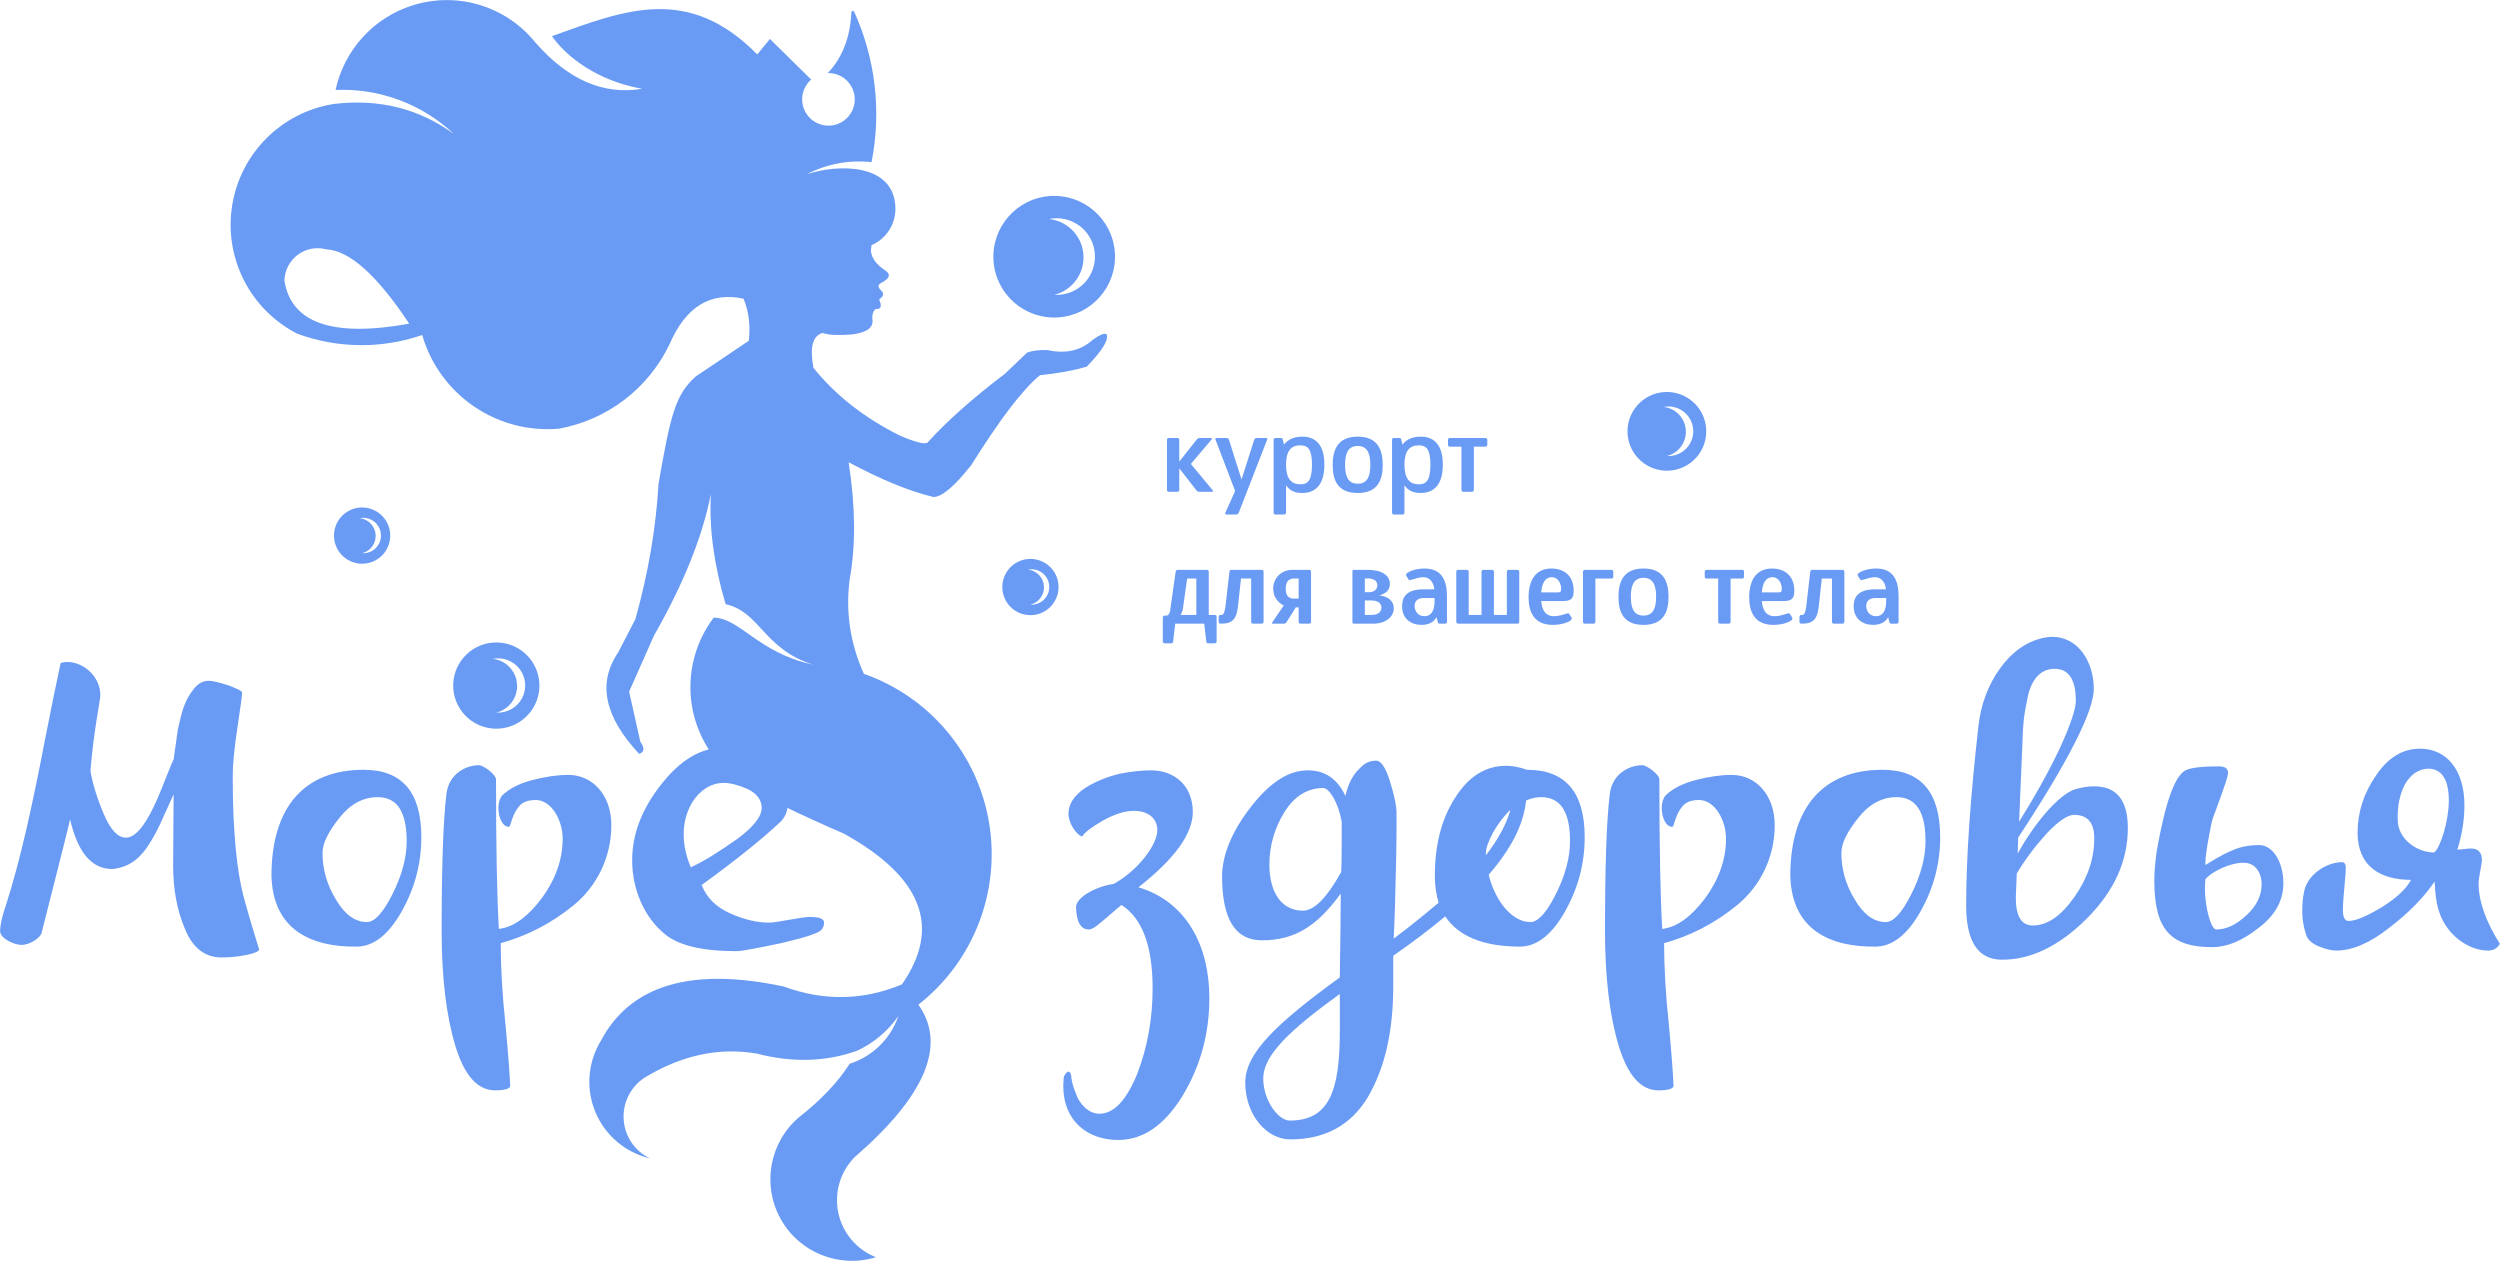
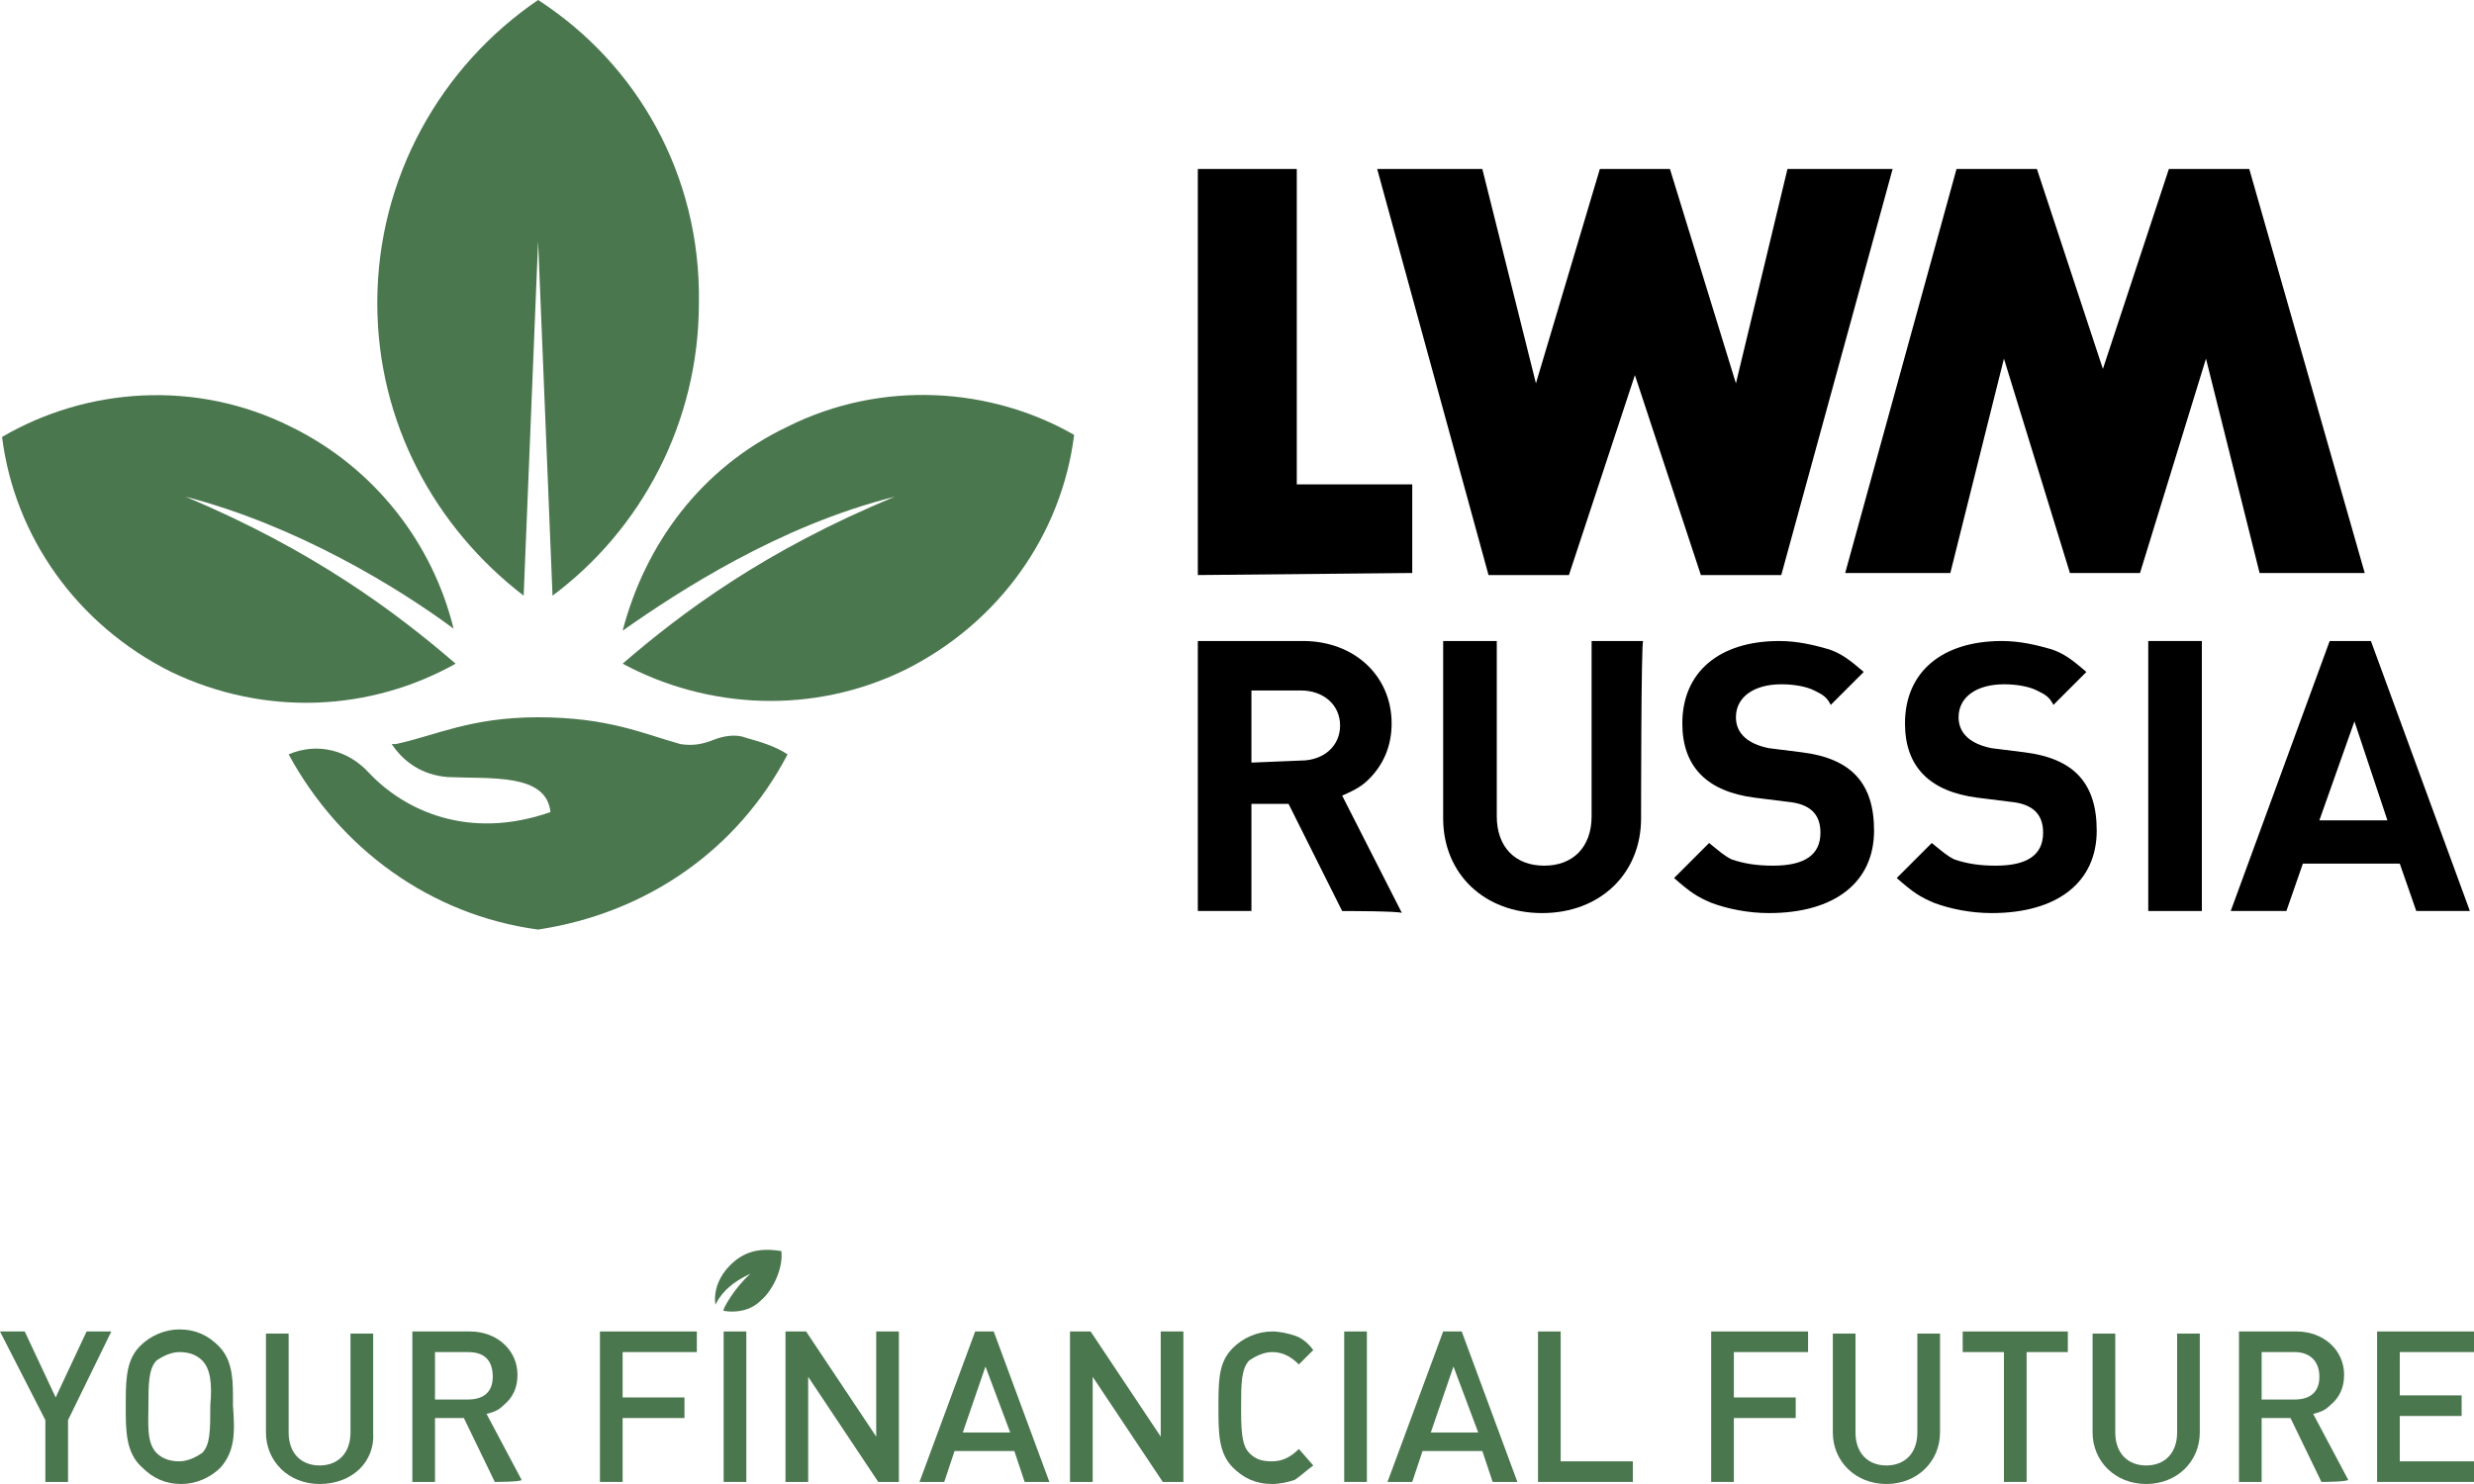
- <svg xmlns="http://www.w3.org/2000/svg" x="0px" y="0px" width="234px" height="119px" viewBox="0 0 234 119" enable-background="new 0 0 234 119" xml:space="preserve">
-   <path fill-rule="evenodd" fill="rgba(105, 155, 245, 1)" d="M142.928,72.051 C142.176,71.784 141.512,71.677 140.981,71.677 C139.034,71.677 137.442,72.692 136.203,74.667 C134.920,76.643 134.300,79.099 134.300,81.981 C134.300,82.889 134.433,83.743 134.654,84.491 C133.459,85.505 132.088,86.626 130.451,87.854 C130.495,87.000 130.539,85.826 130.583,84.331 C130.672,81.341 130.716,78.992 130.716,76.910 L130.716,76.109 C130.716,75.415 130.495,74.400 130.097,73.119 C129.698,71.838 129.256,71.197 128.814,71.197 C128.238,71.197 127.752,71.410 127.353,71.838 C126.645,72.478 126.159,73.386 125.937,74.507 C125.185,72.905 124.035,72.104 122.398,72.104 C120.584,72.104 118.814,73.279 117.044,75.575 C115.274,77.871 114.389,80.059 114.389,82.035 C114.389,86.039 115.628,88.015 118.106,88.015 C121.247,88.015 123.327,86.626 125.495,83.636 C125.495,85.451 125.451,88.068 125.406,91.485 C119.610,95.703 116.557,98.532 116.557,101.308 C116.557,104.458 118.637,106.648 120.761,106.648 C124.035,106.648 126.469,105.313 128.061,102.643 C129.610,99.973 130.407,96.557 130.407,92.339 L130.407,89.456 C132.176,88.228 133.813,87.000 135.274,85.772 C136.513,87.641 138.858,88.602 142.265,88.602 C143.813,88.602 145.229,87.534 146.468,85.345 C147.707,83.156 148.326,80.860 148.326,78.351 C148.326,74.133 146.512,72.051 142.928,72.051 ZM125.406,96.503 C125.406,102.002 124.477,104.885 120.716,104.885 C119.655,104.885 118.239,103.017 118.239,100.935 C118.239,98.799 120.672,96.450 125.406,93.033 L125.406,96.503 ZM125.583,77.924 C125.583,79.473 125.583,80.700 125.539,81.608 C124.212,84.010 123.017,85.238 121.955,85.238 C119.876,85.238 118.814,83.423 118.814,80.914 C118.814,79.152 119.300,77.497 120.230,76.002 C121.159,74.507 122.398,73.760 123.858,73.760 C124.433,73.760 125.274,75.148 125.583,76.910 L125.583,77.924 ZM139.079,79.846 C139.079,78.938 140.097,77.016 141.380,75.788 C141.026,77.070 140.273,78.511 139.079,80.059 L139.079,79.846 ZM145.627,83.690 C144.742,85.451 143.946,86.306 143.238,86.306 C141.512,86.306 139.919,84.277 139.344,81.874 C141.424,79.473 142.619,77.176 142.840,74.934 C143.282,74.721 143.769,74.614 144.256,74.614 C146.070,74.614 146.955,76.002 146.955,78.725 C146.955,80.273 146.512,81.928 145.627,83.690 ZM53.196,72.531 C52.179,72.531 51.072,72.692 49.833,73.012 C48.595,73.332 47.666,73.813 47.002,74.453 C46.781,74.721 46.648,75.148 46.648,75.628 C46.648,76.536 47.046,77.390 47.621,77.390 C47.842,77.390 47.842,76.375 48.550,75.521 C48.860,75.094 49.391,74.881 50.143,74.881 C51.603,74.881 52.665,76.749 52.665,78.511 C52.665,80.433 52.002,82.302 50.719,84.064 C49.391,85.826 48.064,86.787 46.692,86.946 C46.515,83.850 46.427,79.205 46.427,72.959 C46.427,72.478 45.232,71.624 44.834,71.624 C43.595,71.624 42.002,72.425 41.781,74.347 C41.471,76.963 41.338,81.234 41.338,87.160 C41.338,91.538 41.781,95.115 42.621,97.892 C43.462,100.668 44.701,102.056 46.338,102.056 C47.267,102.056 47.754,101.896 47.754,101.629 C47.710,100.614 47.577,98.692 47.311,95.863 C47.002,93.033 46.869,90.471 46.869,88.281 C49.347,87.587 51.559,86.466 53.727,84.704 C55.851,82.942 57.223,80.273 57.223,77.230 C57.223,74.453 55.497,72.531 53.196,72.531 ZM162.087,72.531 C161.069,72.531 159.963,72.692 158.724,73.012 C157.485,73.332 156.556,73.813 155.893,74.453 C155.671,74.721 155.539,75.148 155.539,75.628 C155.539,76.536 155.937,77.390 156.512,77.390 C156.733,77.390 156.733,76.375 157.441,75.521 C157.751,75.094 158.282,74.881 159.034,74.881 C160.494,74.881 161.556,76.749 161.556,78.511 C161.556,80.433 160.892,82.302 159.609,84.064 C158.282,85.826 156.954,86.787 155.583,86.946 C155.406,83.850 155.318,79.205 155.318,72.959 C155.318,72.478 154.123,71.624 153.725,71.624 C152.485,71.624 150.893,72.425 150.671,74.347 C150.362,76.963 150.229,81.234 150.229,87.160 C150.229,91.538 150.671,95.115 151.512,97.892 C152.353,100.668 153.592,102.056 155.229,102.056 C156.158,102.056 156.644,101.896 156.644,101.629 C156.600,100.614 156.468,98.692 156.202,95.863 C155.893,93.033 155.760,90.471 155.760,88.281 C158.238,87.587 160.450,86.466 162.618,84.704 C164.742,82.942 166.114,80.273 166.114,77.230 C166.114,74.453 164.388,72.531 162.087,72.531 ZM106.558,83.049 C109.965,80.380 111.646,78.030 111.646,76.002 C111.646,73.493 109.876,72.104 107.752,72.104 C106.867,72.104 105.894,72.211 104.788,72.425 C103.682,72.692 102.575,73.119 101.558,73.760 C100.540,74.453 100.009,75.254 100.009,76.162 C100.009,77.016 100.717,78.137 101.292,78.298 C101.513,77.924 102.133,77.443 103.239,76.803 C104.301,76.215 105.274,75.895 106.115,75.895 C107.531,75.895 108.327,76.643 108.327,77.710 C108.327,79.045 106.558,81.448 104.257,82.729 C102.487,82.996 100.717,84.010 100.717,84.918 C100.761,86.306 101.159,87.000 101.912,87.000 C102.089,87.000 102.310,86.894 102.620,86.680 C103.195,86.252 104.434,85.131 104.965,84.704 C106.911,85.932 107.885,88.548 107.885,92.500 C107.885,95.382 107.398,98.052 106.425,100.561 C105.407,103.017 104.257,104.245 102.885,104.245 C101.868,104.245 100.982,103.284 100.673,102.269 C100.452,101.736 100.319,101.255 100.274,100.828 C100.274,100.561 100.186,100.347 100.009,100.294 C99.965,100.294 99.876,100.347 99.744,100.507 C99.699,100.561 99.611,100.668 99.567,100.828 C99.567,100.988 99.522,101.415 99.522,101.629 C99.522,104.992 101.868,106.701 104.655,106.701 C107.000,106.701 108.991,105.313 110.673,102.590 C112.354,99.814 113.195,96.770 113.195,93.407 C113.195,88.495 111.027,84.384 106.558,83.049 ZM176.202,72.051 C170.671,72.051 167.573,75.521 167.573,81.981 C167.706,87.053 171.335,88.655 175.538,88.602 C177.086,88.602 178.502,87.534 179.741,85.345 C180.980,83.156 181.600,80.860 181.600,78.351 C181.600,74.133 179.786,72.051 176.202,72.051 ZM178.901,83.690 C178.016,85.451 177.219,86.306 176.511,86.306 C175.405,86.306 174.432,85.612 173.591,84.171 C172.750,82.782 172.352,81.341 172.352,79.846 C172.352,78.938 172.883,77.871 173.945,76.536 C174.963,75.254 176.158,74.614 177.529,74.614 C179.343,74.614 180.228,76.002 180.228,78.725 C180.228,80.273 179.786,81.928 178.901,83.690 ZM196.024,73.600 C195.405,73.600 194.829,73.706 194.254,73.867 C192.706,74.347 190.405,77.070 188.856,79.899 L188.900,78.404 C193.635,71.197 195.980,66.552 195.980,64.470 C195.980,62.067 194.608,59.611 192.086,59.611 C191.776,59.611 191.378,59.665 190.980,59.772 C189.564,60.145 188.281,61.053 187.175,62.601 C186.069,64.150 185.405,65.965 185.184,67.940 C184.432,74.614 184.033,80.220 184.033,84.758 C184.033,88.121 185.139,89.829 187.396,89.829 C190.095,89.829 192.750,88.548 195.316,85.986 C197.882,83.423 199.166,80.594 199.166,77.497 C199.166,74.881 198.104,73.600 196.024,73.600 ZM189.299,69.542 C189.343,67.780 189.431,66.979 189.785,65.271 C190.139,63.562 191.024,62.601 192.307,62.601 C193.635,62.601 194.298,63.616 194.298,65.591 C194.298,66.392 193.768,67.940 192.706,70.236 C191.599,72.531 190.360,74.721 188.989,76.910 L189.299,69.542 ZM194.166,83.957 C192.927,85.719 191.644,86.626 190.272,86.626 C189.210,86.626 188.679,85.772 188.679,84.010 L188.768,81.768 C189.520,80.487 190.449,79.259 191.555,78.030 C192.661,76.856 193.546,76.269 194.121,76.269 C195.405,76.269 196.024,77.016 196.024,78.458 C196.024,80.380 195.405,82.195 194.166,83.957 ZM231.997,82.675 C231.997,82.088 232.306,80.914 232.306,80.487 C232.306,79.793 231.953,79.419 231.289,79.419 C230.979,79.419 230.227,79.526 230.005,79.526 C230.448,78.137 230.669,76.749 230.669,75.361 C230.669,72.104 229.032,70.076 226.510,70.076 C224.873,70.076 223.501,70.930 222.395,72.585 C221.244,74.240 220.669,76.055 220.669,77.924 C220.669,81.127 222.837,82.355 225.669,82.355 C225.227,83.209 224.297,84.064 222.926,84.918 C221.510,85.772 220.493,86.199 219.829,86.199 C219.475,86.199 219.298,85.879 219.298,85.185 C219.298,83.957 219.563,82.088 219.563,81.234 C219.563,80.860 219.430,80.700 219.209,80.700 C217.837,80.700 216.024,81.768 215.670,83.423 C215.537,84.010 215.492,84.651 215.492,85.345 C215.492,86.093 215.625,86.787 215.847,87.480 C215.979,87.961 216.422,88.335 217.085,88.602 C217.749,88.869 218.280,88.975 218.678,88.975 C220.138,88.975 221.820,88.281 223.634,86.840 C225.448,85.451 226.864,84.010 227.882,82.516 C227.926,83.690 228.059,84.651 228.324,85.398 C229.032,87.534 231.067,88.975 232.882,88.975 C233.368,88.975 233.766,88.762 233.988,88.335 C232.660,86.252 231.997,84.331 231.997,82.675 ZM227.837,79.793 C226.200,79.793 224.431,78.511 224.431,76.749 C224.342,75.041 224.917,72.104 227.262,71.944 C228.545,71.944 229.209,72.959 229.209,74.934 C229.209,76.856 228.413,79.366 227.837,79.793 ZM34.038,72.051 C28.507,72.051 25.409,75.521 25.409,81.981 C25.542,87.053 29.170,88.655 33.374,88.602 C34.922,88.602 36.338,87.534 37.577,85.345 C38.816,83.156 39.436,80.860 39.436,78.351 C39.436,74.133 37.621,72.051 34.038,72.051 ZM36.737,83.690 C35.851,85.451 35.055,86.306 34.347,86.306 C33.241,86.306 32.268,85.612 31.427,84.171 C30.586,82.782 30.188,81.341 30.188,79.846 C30.188,78.938 30.719,77.871 31.781,76.536 C32.799,75.254 33.993,74.614 35.365,74.614 C37.179,74.614 38.064,76.002 38.064,78.725 C38.064,80.273 37.621,81.928 36.737,83.690 ZM211.466,79.099 C210.537,79.099 209.652,79.259 208.856,79.632 C207.838,80.059 206.776,80.754 206.422,80.967 L206.422,80.754 C206.422,79.793 207.042,76.749 207.086,76.696 C207.484,75.575 208.502,72.959 208.546,72.371 C208.546,71.944 208.280,71.731 207.705,71.731 C206.157,71.731 205.095,71.838 204.564,72.104 C203.546,72.638 202.661,75.148 201.865,79.686 C201.732,80.647 201.643,81.554 201.643,82.462 C201.643,87.160 203.325,88.655 207.086,88.655 C208.413,88.655 209.873,88.068 211.422,86.840 C212.971,85.665 213.723,84.277 213.723,82.675 C213.723,80.700 212.749,79.099 211.466,79.099 ZM210.272,85.665 C209.298,86.573 208.369,87.000 207.440,87.000 C206.953,87.000 206.378,84.972 206.378,83.049 C206.378,82.836 206.422,82.516 206.422,82.302 C207.086,81.501 208.856,80.754 209.917,80.754 C210.493,80.754 210.891,80.914 211.201,81.288 C211.510,81.661 211.687,82.142 211.687,82.782 C211.687,83.850 211.201,84.811 210.272,85.665 ZM21.781,72.638 C21.781,71.624 21.914,70.129 22.224,68.100 C22.533,66.072 22.666,65.004 22.666,64.843 C22.666,64.683 22.224,64.470 21.383,64.150 C20.542,63.883 19.923,63.722 19.525,63.722 C18.994,63.722 18.507,63.989 18.109,64.523 C17.268,65.591 17.047,66.499 16.649,68.261 L16.250,71.090 C15.896,71.784 15.189,73.760 14.702,74.827 C13.905,76.643 12.888,78.404 11.781,78.404 C11.029,78.404 10.322,77.657 9.702,76.162 C9.083,74.721 8.684,73.386 8.463,72.158 C8.817,67.993 9.392,65.591 9.392,65.057 C9.392,63.348 7.843,61.961 6.295,61.961 C5.985,61.961 5.808,62.014 5.675,62.067 C5.321,63.669 4.835,66.072 4.215,69.221 C2.976,75.628 1.915,80.487 0.543,84.758 C0.189,85.772 0.012,86.573 0.012,87.160 C0.012,87.854 1.339,88.442 2.003,88.442 C2.888,88.442 3.861,87.694 3.906,87.267 C5.631,80.487 6.516,76.963 6.560,76.696 C7.268,79.793 8.596,81.341 10.498,81.341 C12.136,81.181 13.197,80.326 14.171,78.672 C14.525,78.084 14.790,77.550 14.967,77.176 C15.321,76.429 16.073,74.721 16.250,74.347 L16.206,81.021 C16.206,83.209 16.560,85.185 17.312,86.946 C18.020,88.709 19.170,89.616 20.719,89.616 C21.383,89.616 22.135,89.563 22.976,89.403 C23.817,89.242 24.259,89.029 24.259,88.869 C23.507,86.466 23.020,84.758 22.755,83.743 C22.224,81.661 21.781,78.137 21.781,72.638 ZM80.859,63.070 C79.573,60.209 79.130,57.256 79.531,54.213 C80.106,51.031 80.073,47.381 79.431,43.266 C82.477,44.894 85.122,45.979 87.364,46.519 C88.141,46.533 89.321,45.540 90.906,43.541 C93.624,39.199 95.770,36.391 97.344,35.119 C98.999,34.951 100.457,34.686 101.718,34.322 C103.151,32.842 103.776,31.841 103.592,31.319 C103.443,31.126 102.998,31.293 102.257,31.821 C101.156,32.821 99.755,33.136 98.053,32.767 C97.239,32.742 96.598,32.823 96.130,33.010 C96.130,33.010 95.443,33.665 94.071,34.975 C91.032,37.285 88.606,39.442 86.794,41.445 C86.474,41.597 85.606,41.366 84.191,40.753 C80.876,39.092 78.193,36.983 76.141,34.428 C75.775,32.541 76.052,31.454 76.974,31.166 C77.347,31.274 77.737,31.339 78.139,31.352 C78.667,31.365 79.135,31.353 79.545,31.317 C79.708,31.315 79.858,31.297 79.994,31.264 C81.252,31.072 81.803,30.585 81.647,29.803 C81.625,29.444 81.721,29.152 81.934,28.928 C82.462,28.975 82.579,28.673 82.286,28.021 C82.687,27.758 82.764,27.494 82.518,27.229 C82.157,26.904 82.133,26.662 82.446,26.502 C83.258,26.083 83.411,25.696 82.903,25.341 C82.038,24.785 81.576,24.163 81.516,23.475 C81.547,23.156 81.568,22.960 81.574,22.947 C82.967,22.347 83.854,20.959 83.812,19.443 C83.696,15.248 78.435,15.336 75.528,16.306 C77.391,15.338 79.497,14.947 81.578,15.178 C82.523,10.406 81.944,5.450 79.912,1.013 C79.912,1.013 79.839,1.034 79.694,1.077 C79.592,3.473 78.855,5.394 77.481,6.841 C78.677,6.810 79.721,7.643 79.957,8.815 C80.193,9.987 79.552,11.158 78.438,11.593 C77.325,12.028 76.060,11.599 75.440,10.576 C74.820,9.554 75.025,8.234 75.925,7.448 C73.350,4.913 72.062,3.646 72.062,3.646 C71.276,4.612 70.882,5.095 70.882,5.095 C64.398,-1.465 58.519,0.921 51.659,3.385 L51.661,3.384 C52.990,5.282 55.857,7.556 60.098,8.310 C56.483,8.919 53.144,7.463 50.082,3.943 C47.346,0.575 42.841,-0.796 38.694,0.478 C34.974,1.619 32.210,4.683 31.408,8.420 C35.513,8.244 39.515,9.735 42.502,12.555 C39.234,10.160 35.470,9.220 31.211,9.735 C26.324,10.525 22.497,14.366 21.726,19.256 C20.956,24.147 23.415,28.979 27.823,31.233 C31.591,32.621 35.721,32.665 39.517,31.357 C41.147,36.968 46.521,40.641 52.341,40.122 C56.853,39.295 60.695,36.354 62.671,32.213 C64.189,28.706 66.497,27.288 69.595,27.958 C70.091,29.161 70.256,30.474 70.089,31.895 C66.771,34.128 65.111,35.244 65.111,35.244 C63.196,36.973 62.760,38.862 61.636,45.292 C61.406,49.377 60.687,53.595 59.477,57.944 C58.401,60.025 57.862,61.065 57.862,61.065 C55.911,63.917 56.566,67.083 59.827,70.564 C60.324,70.395 60.359,70.012 59.932,69.415 C59.235,66.298 58.886,64.739 58.886,64.739 C60.444,61.226 61.223,59.469 61.223,59.469 C63.983,54.637 65.755,50.227 66.538,46.239 C66.363,49.433 66.823,52.871 67.919,56.552 C71.160,57.273 71.453,60.739 76.093,62.207 C70.991,61.122 69.216,57.818 66.802,57.812 C65.109,60.052 64.342,62.888 64.713,65.717 C64.923,67.318 65.489,68.825 66.340,70.147 C64.784,70.538 63.321,71.604 61.913,73.386 C60.099,75.682 59.170,78.030 59.170,80.540 C59.170,83.263 60.320,85.879 62.223,87.427 C63.506,88.495 65.718,89.029 68.948,89.029 C69.435,89.029 70.806,88.762 73.107,88.281 C75.408,87.747 76.691,87.320 76.912,87.000 C77.045,86.840 77.134,86.626 77.134,86.359 C77.134,85.986 76.691,85.826 75.762,85.826 C75.010,85.826 72.709,86.359 72.001,86.359 C70.895,86.359 69.700,86.093 68.373,85.505 C67.045,84.918 66.161,84.064 65.674,82.836 C68.992,80.433 71.426,78.458 73.063,76.910 C73.413,76.564 73.621,76.133 73.713,75.622 C75.207,76.351 76.966,77.154 78.999,78.033 C86.328,82.096 88.137,86.797 84.424,92.136 C80.806,93.652 77.111,93.718 73.339,92.333 C64.706,90.501 59.008,92.195 56.246,97.412 C55.013,99.424 54.820,101.906 55.726,104.084 C56.632,106.264 58.527,107.877 60.823,108.422 C59.415,107.742 58.481,106.359 58.376,104.799 C58.271,103.239 59.011,101.743 60.314,100.880 C63.795,98.761 67.305,98.007 70.842,98.618 C74.172,99.482 77.301,99.393 80.227,98.349 C81.778,97.628 83.110,96.507 84.087,95.102 C83.360,97.228 81.670,98.886 79.529,99.570 C78.422,101.300 76.847,102.963 74.804,104.558 C72.038,106.902 71.303,110.868 73.044,114.047 C74.785,117.227 78.523,118.743 81.988,117.675 C80.194,116.973 78.872,115.418 78.469,113.534 C78.066,111.650 78.637,109.690 79.987,108.316 C86.637,102.558 88.628,97.798 85.961,94.037 C91.107,90.008 93.647,83.491 92.584,77.042 C91.522,70.592 87.026,65.236 80.859,63.070 ZM26.620,26.248 C26.648,25.298 27.110,24.414 27.872,23.846 C28.634,23.279 29.613,23.091 30.531,23.337 C32.708,23.441 35.299,25.762 38.304,30.297 C31.134,31.595 27.239,30.245 26.620,26.248 ZM68.948,78.565 C67.355,79.686 65.939,80.594 64.656,81.181 C64.213,80.113 63.993,79.099 63.993,78.084 C63.993,75.361 65.718,73.279 67.709,73.279 C68.373,73.279 69.169,73.493 70.010,73.867 C70.851,74.293 71.293,74.881 71.293,75.628 C71.293,76.429 70.497,77.443 68.948,78.565 ZM99.055,29.708 C102.192,29.497 104.563,26.782 104.352,23.646 C104.140,20.509 101.425,18.138 98.289,18.349 C95.152,18.561 92.781,21.276 92.992,24.413 C93.204,27.549 95.919,29.920 99.055,29.708 ZM101.790,21.892 C102.615,23.014 102.716,24.511 102.050,25.733 C101.383,26.955 100.069,27.681 98.680,27.594 C100.377,27.172 101.528,25.593 101.410,23.847 C101.292,22.101 99.940,20.691 98.201,20.500 C99.566,20.228 100.965,20.771 101.790,21.892 ZM156.268,44.050 C158.299,43.914 159.834,42.156 159.697,40.125 C159.560,38.095 157.802,36.560 155.772,36.696 C153.741,36.834 152.206,38.591 152.343,40.622 C152.480,42.653 154.237,44.188 156.268,44.050 ZM158.039,38.990 C158.573,39.716 158.639,40.686 158.207,41.477 C157.775,42.268 156.925,42.738 156.025,42.682 C157.124,42.408 157.869,41.386 157.793,40.256 C157.716,39.126 156.841,38.213 155.715,38.089 C156.599,37.913 157.505,38.264 158.039,38.990 ZM36.521,49.955 C36.423,48.505 35.168,47.408 33.717,47.506 C32.267,47.604 31.170,48.859 31.268,50.310 C31.366,51.760 32.621,52.856 34.072,52.758 C35.522,52.661 36.619,51.405 36.521,49.955 ZM33.676,48.500 C34.308,48.375 34.955,48.626 35.337,49.144 C35.718,49.663 35.765,50.355 35.456,50.920 C35.148,51.485 34.540,51.821 33.898,51.781 C34.683,51.586 35.215,50.855 35.160,50.048 C35.106,49.241 34.481,48.589 33.676,48.500 ZM46.727,68.197 C48.950,68.047 50.632,66.122 50.482,63.898 C50.331,61.675 48.407,59.993 46.183,60.143 C43.959,60.293 42.278,62.218 42.428,64.442 C42.578,66.665 44.502,68.347 46.727,68.197 ZM48.666,62.655 C49.250,63.450 49.322,64.512 48.849,65.378 C48.377,66.245 47.445,66.759 46.460,66.698 C47.664,66.398 48.480,65.279 48.396,64.041 C48.312,62.804 47.354,61.803 46.121,61.668 C47.089,61.475 48.081,61.860 48.666,62.655 ZM96.271,52.321 C94.821,52.418 93.724,53.673 93.822,55.124 C93.920,56.575 95.175,57.671 96.626,57.573 C98.076,57.475 99.173,56.220 99.075,54.770 C98.977,53.319 97.722,52.223 96.271,52.321 ZM98.010,55.735 C97.702,56.300 97.095,56.635 96.452,56.595 C97.237,56.400 97.769,55.670 97.715,54.863 C97.660,54.056 97.035,53.403 96.231,53.315 C96.862,53.189 97.509,53.440 97.891,53.959 C98.272,54.477 98.319,55.169 98.010,55.735 ZM109.421,46.030 L110.186,46.030 C110.322,46.030 110.380,45.972 110.380,45.836 L110.380,43.832 L111.968,45.875 C112.045,45.981 112.142,46.030 112.277,46.030 L113.420,46.030 C113.575,46.030 113.575,45.972 113.497,45.875 L111.464,43.426 L113.391,41.151 C113.478,41.054 113.449,40.996 113.313,40.996 L112.316,40.996 C112.181,40.996 112.084,41.044 112.006,41.151 L110.380,43.203 L110.380,41.189 C110.380,41.054 110.322,40.996 110.186,40.996 L109.421,40.996 C109.285,40.996 109.228,41.054 109.228,41.189 L109.228,45.836 C109.228,45.972 109.285,46.030 109.421,46.030 ZM145.350,58.489 C146.173,58.489 146.880,58.228 147.064,58.015 C147.141,57.928 147.131,57.850 147.073,57.763 L146.870,57.453 C146.841,57.415 146.812,57.376 146.618,57.434 C146.221,57.560 145.853,57.676 145.476,57.676 C144.624,57.676 144.333,57.076 144.256,56.262 L146.241,56.262 C147.044,56.262 147.296,56.040 147.296,55.294 C147.296,53.891 146.396,53.213 145.224,53.213 C143.656,53.213 143.075,54.414 143.075,55.904 C143.075,57.260 143.559,58.489 145.350,58.489 ZM145.273,54.026 C145.786,54.026 146.124,54.549 146.124,55.120 C146.124,55.411 146.047,55.449 145.747,55.449 L144.256,55.449 C144.314,54.685 144.566,54.026 145.273,54.026 ZM153.831,58.489 C155.690,58.489 156.174,57.299 156.174,55.856 C156.174,54.423 155.690,53.213 153.831,53.213 C151.972,53.213 151.488,54.423 151.488,55.866 C151.488,57.308 151.972,58.489 153.831,58.489 ZM153.831,54.084 C154.799,54.084 155.012,54.898 155.012,55.856 C155.012,56.824 154.799,57.618 153.831,57.618 C152.863,57.618 152.650,56.824 152.650,55.856 C152.650,54.898 152.863,54.084 153.831,54.084 ZM175.325,58.489 C175.973,58.489 176.467,58.247 176.719,57.783 L176.738,57.783 L176.835,58.180 C176.864,58.315 176.893,58.374 177.028,58.374 L177.513,58.374 C177.648,58.374 177.706,58.315 177.706,58.180 L177.706,55.798 C177.706,54.414 177.280,53.213 175.605,53.213 C174.831,53.213 174.124,53.474 173.930,53.687 C173.853,53.774 173.863,53.852 173.921,53.939 L174.124,54.249 C174.153,54.288 174.192,54.326 174.376,54.268 C174.812,54.133 175.160,54.026 175.470,54.026 C176.273,54.026 176.477,54.752 176.525,55.159 L175.528,55.159 C174.424,55.159 173.504,55.488 173.504,56.737 C173.504,57.928 174.347,58.489 175.325,58.489 ZM175.528,55.972 L176.545,55.972 L176.545,56.253 C176.545,57.240 176.186,57.676 175.596,57.676 C174.908,57.676 174.676,57.095 174.676,56.708 C174.676,56.243 175.015,55.972 175.528,55.972 ZM159.563,53.533 L159.563,53.959 C159.563,54.094 159.621,54.152 159.756,54.152 L160.821,54.152 L160.821,58.180 C160.821,58.315 160.879,58.374 161.015,58.374 L161.790,58.374 C161.925,58.374 161.983,58.315 161.983,58.180 L161.983,54.152 L163.048,54.152 C163.184,54.152 163.242,54.094 163.242,53.959 L163.242,53.533 C163.242,53.397 163.184,53.339 163.048,53.339 L159.756,53.339 C159.621,53.339 159.563,53.397 159.563,53.533 ZM119.403,48.160 L120.177,48.160 C120.313,48.160 120.371,48.102 120.371,47.966 L120.371,45.439 L120.391,45.439 C120.633,45.807 121.058,46.146 121.881,46.146 C123.005,46.146 123.963,45.507 123.963,43.494 C123.963,41.499 123.014,40.870 121.911,40.870 C121.175,40.870 120.594,41.093 120.197,41.596 L120.177,41.596 L120.081,41.189 C120.052,41.054 120.023,40.996 119.887,40.996 L119.403,40.996 C119.267,40.996 119.209,41.054 119.209,41.189 L119.209,47.966 C119.209,48.102 119.267,48.160 119.403,48.160 ZM121.707,41.683 C122.414,41.683 122.801,42.032 122.801,43.494 C122.801,45.004 122.385,45.333 121.717,45.333 C120.865,45.333 120.371,44.810 120.371,43.494 C120.371,42.206 120.846,41.683 121.707,41.683 ZM166.001,58.489 C166.824,58.489 167.531,58.228 167.715,58.015 C167.792,57.928 167.783,57.850 167.725,57.763 L167.521,57.453 C167.492,57.415 167.463,57.376 167.269,57.434 C166.873,57.560 166.504,57.676 166.127,57.676 C165.275,57.676 164.985,57.076 164.907,56.262 L166.892,56.262 C167.695,56.262 167.947,56.040 167.947,55.294 C167.947,53.891 167.046,53.213 165.875,53.213 C164.307,53.213 163.726,54.414 163.726,55.904 C163.726,57.260 164.210,58.489 166.001,58.489 ZM165.924,54.026 C166.437,54.026 166.776,54.549 166.776,55.120 C166.776,55.411 166.698,55.449 166.398,55.449 L164.907,55.449 C164.965,54.685 165.217,54.026 165.924,54.026 ZM168.625,58.374 L168.731,58.374 C169.738,58.374 170.106,57.870 170.223,56.863 L170.522,54.152 L171.471,54.152 L171.471,58.180 C171.471,58.315 171.529,58.374 171.665,58.374 L172.439,58.374 C172.575,58.374 172.633,58.315 172.633,58.180 L172.633,53.533 C172.633,53.397 172.575,53.339 172.439,53.339 L169.641,53.339 C169.506,53.339 169.448,53.397 169.438,53.533 L169.060,56.795 C168.993,57.337 168.867,57.560 168.693,57.560 L168.625,57.560 C168.489,57.560 168.431,57.618 168.431,57.754 L168.431,58.180 C168.431,58.315 168.489,58.374 168.625,58.374 ZM151.004,53.959 L151.004,53.533 C151.004,53.397 150.946,53.339 150.811,53.339 L148.361,53.339 C148.225,53.339 148.167,53.397 148.167,53.533 L148.167,58.180 C148.167,58.315 148.225,58.374 148.361,58.374 L149.135,58.374 C149.271,58.374 149.329,58.315 149.329,58.180 L149.329,54.152 L150.811,54.152 C150.946,54.152 151.004,54.094 151.004,53.959 ZM126.723,53.339 C126.626,53.339 126.587,53.378 126.587,53.474 L126.587,58.238 C126.587,58.334 126.626,58.374 126.723,58.374 L128.572,58.374 C129.666,58.374 130.460,57.754 130.460,56.931 C130.460,56.292 129.976,55.837 129.143,55.740 L129.143,55.720 C129.811,55.517 130.092,55.159 130.092,54.665 C130.092,53.833 129.308,53.339 128.039,53.339 L126.723,53.339 ZM129.298,56.873 C129.298,57.182 129.114,57.560 128.349,57.560 L127.749,57.560 L127.749,56.205 L128.349,56.205 C129.075,56.205 129.298,56.534 129.298,56.873 ZM128.920,54.781 C128.920,55.217 128.543,55.430 128.165,55.430 L127.749,55.430 L127.749,54.142 L128.029,54.142 C128.640,54.142 128.920,54.414 128.920,54.781 ZM127.081,46.146 C128.940,46.146 129.424,44.955 129.424,43.513 C129.424,42.080 128.940,40.870 127.081,40.870 C125.222,40.870 124.738,42.080 124.738,43.523 C124.738,44.965 125.222,46.146 127.081,46.146 ZM127.081,41.741 C128.049,41.741 128.262,42.554 128.262,43.513 C128.262,44.481 128.049,45.275 127.081,45.275 C126.112,45.275 125.900,44.481 125.900,43.513 C125.900,42.554 126.112,41.741 127.081,41.741 ZM115.860,56.863 L116.159,54.152 L117.108,54.152 L117.108,58.180 C117.108,58.315 117.166,58.374 117.302,58.374 L118.076,58.374 C118.212,58.374 118.270,58.315 118.270,58.180 L118.270,53.533 C118.270,53.397 118.212,53.339 118.076,53.339 L115.279,53.339 C115.143,53.339 115.085,53.397 115.075,53.533 L114.698,56.795 C114.630,57.337 114.504,57.560 114.330,57.560 L114.262,57.560 C114.126,57.560 114.069,57.618 114.069,57.754 L114.069,58.180 C114.069,58.315 114.126,58.374 114.262,58.374 L114.369,58.374 C115.375,58.374 115.743,57.870 115.860,56.863 ZM120.197,58.374 C120.284,58.374 120.352,58.334 120.410,58.257 L121.291,56.844 L121.552,56.844 L121.552,58.180 C121.552,58.315 121.611,58.374 121.746,58.374 L122.521,58.374 C122.656,58.374 122.714,58.315 122.714,58.180 L122.714,53.533 C122.714,53.397 122.656,53.339 122.521,53.339 L120.962,53.339 C119.907,53.339 119.171,54.133 119.171,55.101 C119.171,55.788 119.558,56.389 120.158,56.669 L119.084,58.257 C119.035,58.334 119.035,58.374 119.141,58.374 L120.197,58.374 ZM121.098,54.152 L121.552,54.152 L121.552,56.030 L121.098,56.030 C120.604,56.030 120.342,55.720 120.342,55.101 C120.342,54.481 120.604,54.152 121.098,54.152 ZM131.234,56.737 C131.234,57.928 132.076,58.489 133.054,58.489 C133.703,58.489 134.197,58.247 134.449,57.783 L134.468,57.783 L134.565,58.180 C134.594,58.315 134.623,58.374 134.758,58.374 L135.242,58.374 C135.378,58.374 135.436,58.315 135.436,58.180 L135.436,55.798 C135.436,54.414 135.010,53.213 133.335,53.213 C132.560,53.213 131.854,53.474 131.660,53.687 C131.583,53.774 131.592,53.852 131.650,53.939 L131.854,54.249 C131.883,54.288 131.921,54.326 132.105,54.268 C132.541,54.133 132.890,54.026 133.200,54.026 C134.003,54.026 134.206,54.752 134.255,55.159 L133.258,55.159 C132.154,55.159 131.234,55.488 131.234,56.737 ZM134.274,55.972 L134.274,56.253 C134.274,57.240 133.916,57.676 133.325,57.676 C132.638,57.676 132.405,57.095 132.405,56.708 C132.405,56.243 132.744,55.972 133.258,55.972 L134.274,55.972 ZM115.608,45.953 L114.698,47.986 C114.640,48.102 114.698,48.160 114.814,48.160 L115.676,48.160 C115.811,48.160 115.889,48.102 115.947,47.986 L118.599,41.170 C118.658,41.054 118.599,40.996 118.483,40.996 L117.651,40.996 C117.515,40.996 117.438,41.054 117.389,41.179 L116.208,44.878 L115.037,41.179 C114.998,41.054 114.921,40.996 114.785,40.996 L113.894,40.996 C113.759,40.996 113.720,41.054 113.778,41.170 L115.608,45.953 ZM135.727,41.809 L136.792,41.809 L136.792,45.836 C136.792,45.972 136.850,46.030 136.985,46.030 L137.760,46.030 C137.895,46.030 137.953,45.972 137.953,45.836 L137.953,41.809 L139.018,41.809 C139.154,41.809 139.212,41.751 139.212,41.615 L139.212,41.189 C139.212,41.054 139.154,40.996 139.018,40.996 L135.727,40.996 C135.591,40.996 135.533,41.054 135.533,41.189 L135.533,41.615 C135.533,41.751 135.591,41.809 135.727,41.809 ZM130.489,48.160 L131.263,48.160 C131.399,48.160 131.457,48.102 131.457,47.966 L131.457,45.439 L131.476,45.439 C131.718,45.807 132.144,46.146 132.967,46.146 C134.090,46.146 135.049,45.507 135.049,43.494 C135.049,41.499 134.100,40.870 132.996,40.870 C132.260,40.870 131.679,41.093 131.282,41.596 L131.263,41.596 L131.166,41.189 C131.137,41.054 131.108,40.996 130.973,40.996 L130.489,40.996 C130.353,40.996 130.295,41.054 130.295,41.189 L130.295,47.966 C130.295,48.102 130.353,48.160 130.489,48.160 ZM132.793,41.683 C133.500,41.683 133.887,42.032 133.887,43.494 C133.887,45.004 133.470,45.333 132.803,45.333 C131.950,45.333 131.457,44.810 131.457,43.494 C131.457,42.206 131.931,41.683 132.793,41.683 ZM113.681,57.560 L113.139,57.560 L113.139,53.533 C113.139,53.397 113.081,53.339 112.945,53.339 L110.244,53.339 C110.118,53.339 110.060,53.397 110.041,53.533 L109.567,56.853 C109.528,57.395 109.373,57.618 109.199,57.618 L109.034,57.618 C108.898,57.618 108.840,57.676 108.840,57.812 L108.840,60.019 C108.840,60.154 108.898,60.213 109.034,60.213 L109.615,60.213 C109.750,60.213 109.808,60.154 109.808,60.019 L110.002,58.374 L112.713,58.374 L112.907,60.019 C112.907,60.154 112.965,60.213 113.100,60.213 L113.681,60.213 C113.817,60.213 113.875,60.154 113.875,60.019 L113.875,57.754 C113.875,57.618 113.817,57.560 113.681,57.560 ZM111.977,57.560 L110.496,57.560 C110.612,57.376 110.699,57.163 110.728,56.921 L111.116,54.152 L111.977,54.152 L111.977,57.560 ZM138.670,53.533 L138.670,57.560 L137.469,57.560 L137.469,53.533 C137.469,53.397 137.411,53.339 137.276,53.339 L136.501,53.339 C136.366,53.339 136.307,53.397 136.307,53.533 L136.307,58.180 C136.307,58.315 136.366,58.374 136.501,58.374 L142.010,58.374 C142.146,58.374 142.203,58.315 142.203,58.180 L142.203,53.533 C142.203,53.397 142.146,53.339 142.010,53.339 L141.235,53.339 C141.100,53.339 141.042,53.397 141.042,53.533 L141.042,57.560 L139.832,57.560 L139.832,53.533 C139.832,53.397 139.773,53.339 139.638,53.339 L138.863,53.339 C138.728,53.339 138.670,53.397 138.670,53.533 Z" />
+ <svg xmlns="http://www.w3.org/2000/svg" version="1.1" id="Layer_1" x="0px" y="0px" viewBox="0 0 120 72" style="enable-background:new 0 0 120 72;" xml:space="preserve">
+   <style type="text/css">
+     .st0 {
+       fill: #4B774F;
+     }
+ 
+   </style>
+   <g>
+     <g>
+       <path d="M65.1,44.2L62.5,39h-1.8v5.2h-2.6V31.1h5.1c2.5,0,4.3,1.7,4.3,4c0,1.1-0.4,2-1.1,2.7c-0.3,0.3-0.6,0.5-1.3,0.8l2.9,5.7    C68,44.2,65.1,44.2,65.1,44.2z M63.1,36.9c1.1,0,1.9-0.7,1.9-1.7s-0.8-1.7-1.9-1.7h-2.4V37L63.1,36.9L63.1,36.9z" />
+       <path d="M79.6,39.7c0,2.7-2,4.6-4.8,4.6S70,42.4,70,39.7v-8.6h2.6v8.5c0,1.5,0.9,2.4,2.3,2.4s2.3-0.9,2.3-2.4v-8.5h2.5    C79.6,31.1,79.6,39.7,79.6,39.7z" />
+       <path d="M88,33.5c-0.4-0.2-1-0.3-1.6-0.3c-1.3,0-2.2,0.6-2.2,1.6c0,0.8,0.6,1.3,1.6,1.5l1.6,0.2c2.4,0.3,3.5,1.5,3.5,3.8    c0,2.5-1.9,4-5.1,4c-1,0-2-0.2-2.8-0.5c-0.7-0.3-1-0.5-1.8-1.2l1.7-1.7c0.5,0.4,0.7,0.6,1.1,0.8c0.6,0.2,1.2,0.3,2,0.3    c1.5,0,2.3-0.5,2.3-1.6c0-0.9-0.5-1.4-1.6-1.5l-1.6-0.2c-2.3-0.3-3.5-1.5-3.5-3.6c0-2.5,1.8-4,4.7-4c0.9,0,1.7,0.2,2.4,0.4    c0.6,0.2,1,0.5,1.7,1.1l-1.6,1.6C88.6,33.8,88.4,33.7,88,33.5z" />
+       <path d="M98.8,33.5c-0.4-0.2-1-0.3-1.6-0.3c-1.3,0-2.2,0.6-2.2,1.6c0,0.8,0.6,1.3,1.6,1.5l1.6,0.2c2.4,0.3,3.5,1.5,3.5,3.8    c0,2.5-1.9,4-5.1,4c-1,0-2-0.2-2.8-0.5c-0.7-0.3-1-0.5-1.8-1.2l1.7-1.7c0.5,0.4,0.7,0.6,1.1,0.8c0.6,0.2,1.2,0.3,2,0.3    c1.5,0,2.3-0.5,2.3-1.6c0-0.9-0.5-1.4-1.6-1.5l-1.6-0.2c-2.3-0.3-3.5-1.5-3.5-3.6c0-2.5,1.8-4,4.7-4c0.9,0,1.7,0.2,2.4,0.4    c0.6,0.2,1,0.5,1.7,1.1l-1.6,1.6C99.4,33.8,99.2,33.7,98.8,33.5z" />
+       <path d="M104.2,44.2V31.1h2.6v13.1H104.2z" />
+       <path d="M117.2,44.2l-0.8-2.3h-4.7l-0.8,2.3h-2.7l4.8-13.1h2l4.8,13.1H117.2z M114.2,35l-1.7,4.8h3.3L114.2,35z" />
+     </g>
+   </g>
+   <g>
+     <path d="M58.1,27.9V8.2h4.8v15.3h5.6v4.3L58.1,27.9L58.1,27.9z" />
+     <path d="M86.4,27.9h-3.9l-3.2-9.7l-3.2,9.7h-3.9L66.8,8.2h5.1l2.6,10.4l3.1-10.4H81l3.2,10.4l2.5-10.4h5.1L86.4,27.9z" />
+     <path d="M109.1,8.2h-3.9l-3.2,9.7l-3.2-9.7h-3.9l-5.4,19.6h5.1l2.6-10.4l3.2,10.4h3.4l3.2-10.4l2.6,10.4h5.1L109.1,8.2z" />
+   </g>
+   <path class="st0" d="M26.1,0c-4.7,3.2-7.8,8.6-7.8,14.7c0,5.8,2.8,10.9,7.1,14.2l0.7-17.2l0.7,17.2c4.3-3.2,7.1-8.4,7.1-14.2  C34,8.5,30.9,3.1,26.1,0z" />
+   <path class="st0" d="M38.2,20.7c-4.2,2-6.9,5.7-8,9.9c2.7-1.9,7.6-5.1,13.2-6.5c-6.3,2.6-10.3,5.6-13.2,8.1  c4.1,2.2,9.2,2.5,13.7,0.3c4.6-2.3,7.6-6.6,8.2-11.4C48.1,18.8,42.8,18.4,38.2,20.7z" />
+   <path class="st0" d="M9,24.1c5.4,1.4,10.3,4.4,13,6.4c-1-4.1-3.8-7.8-7.9-9.8c-4.6-2.3-9.9-1.9-14,0.5c0.6,4.8,3.6,9.1,8.2,11.4  c4.6,2.2,9.7,1.9,13.8-0.4C19.2,29.7,15.2,26.7,9,24.1z" />
+   <path class="st0" d="M36.2,35.8c-0.5-0.2-1.1-0.1-1.6,0.1c-0.5,0.2-1,0.3-1.6,0.2c-1.8-0.5-3.5-1.3-6.9-1.3c-3.3,0-5,0.9-6.9,1.3  c-0.1,0-0.2,0-0.2,0c0.6,0.9,1.5,1.5,2.7,1.6c2.1,0.1,4.8-0.2,5,1.7c-4,1.4-7.1-0.1-8.8-1.9c-1-1.1-2.5-1.5-3.9-0.9l0,0  c2.5,4.6,6.9,7.8,12.1,8.5c5.3-0.8,9.7-3.9,12.1-8.5C37.6,36.2,36.9,36,36.2,35.8z" />
+   <g>
+     <path class="st0" d="M3.3,68.9v3H2.2v-3L0,64.6h1.2l1.5,3.2l1.5-3.2h1.2L3.3,68.9z" />
+     <path class="st0" d="M10.7,71.2C10.2,71.7,9.5,72,8.8,72c-0.8,0-1.4-0.3-1.9-0.8c-0.8-0.7-0.8-1.8-0.8-2.9v-0.4   c0-1.2,0.1-2,0.7-2.6c0.5-0.5,1.2-0.8,1.9-0.8c0.8,0,1.4,0.3,1.9,0.8c0.6,0.6,0.7,1.4,0.7,2.4v0.5C11.4,69.5,11.4,70.4,10.7,71.2z    M9.8,66c-0.3-0.3-0.7-0.4-1.1-0.4S7.9,65.8,7.6,66c-0.4,0.4-0.4,1.2-0.4,2.2c0,0.9-0.1,1.8,0.4,2.3c0.3,0.3,0.7,0.4,1.1,0.4   s0.8-0.2,1.1-0.4c0.4-0.4,0.4-1.1,0.4-2.3C10.3,67.1,10.2,66.4,9.8,66z" />
+     <path class="st0" d="M15.5,72c-1.5,0-2.6-1.1-2.6-2.5v-4.8H14v4.8c0,1,0.6,1.6,1.5,1.6c0.9,0,1.5-0.6,1.5-1.6v-4.8h1.1v4.8   C18.2,70.9,17.1,72,15.5,72z" />
+     <path class="st0" d="M24,71.9l-1.5-3.1h-1.4v3.1H20v-7.3h2.8c1.3,0,2.3,0.9,2.3,2.1c0,0.6-0.2,1.1-0.7,1.5   c-0.2,0.2-0.4,0.3-0.8,0.4l1.7,3.2C25.3,71.9,24,71.9,24,71.9z M22.7,65.6h-1.6v2.3h1.6c0.8,0,1.2-0.4,1.2-1.1   C23.9,66,23.5,65.6,22.7,65.6z" />
+     <path class="st0" d="M30.2,65.6v2.2h3v1h-3v3.1h-1.1v-7.3h4.7v1L30.2,65.6L30.2,65.6z" />
+     <path class="st0" d="M35.1,71.9v-7.3h1.1v7.3H35.1z" />
+     <path class="st0" d="M42.6,71.9l-3.4-5.1v5.1h-1.1v-7.3h1l3.4,5.1v-5.1h1.1v7.3H42.6z" />
+     <path class="st0" d="M49.7,71.9l-0.5-1.5h-2.9l-0.5,1.5h-1.2l2.7-7.3h0.9l2.7,7.3H49.7z M47.8,66.3l-1.1,3.2H49L47.8,66.3z" />
+     <path class="st0" d="M56.4,71.9L53,66.8v5.1h-1.1v-7.3h1l3.4,5.1v-5.1h1.1v7.3H56.4z" />
+     <path class="st0" d="M62.8,71.8c-0.3,0.1-0.7,0.2-1.1,0.2c-0.8,0-1.4-0.3-1.9-0.8c-0.7-0.7-0.7-1.7-0.7-2.9V68c0-1.3,0.1-2,0.7-2.6   c0.5-0.5,1.2-0.8,1.9-0.8c0.4,0,0.8,0.1,1.1,0.2c0.3,0.1,0.6,0.3,0.9,0.7L63,66.2c-0.4-0.4-0.8-0.6-1.3-0.6c-0.4,0-0.8,0.2-1.1,0.4   c-0.4,0.4-0.4,1.2-0.4,2.2v0.3c0,1.2,0.1,1.7,0.4,2s0.6,0.4,1.1,0.4s0.9-0.2,1.3-0.6l0.7,0.8C63.3,71.4,63.1,71.6,62.8,71.8z" />
+     <path class="st0" d="M65.2,71.9v-7.3h1.1v7.3H65.2z" />
+     <path class="st0" d="M72.4,71.9l-0.5-1.5H69l-0.5,1.5h-1.2l2.7-7.3h0.9l2.7,7.3H72.4z M70.5,66.3l-1.1,3.2h2.3L70.5,66.3z" />
+     <path class="st0" d="M74.6,71.9v-7.3h1.1v6.3h3.5v1H74.6L74.6,71.9z" />
+     <path class="st0" d="M84.1,65.6v2.2h3v1h-3v3.1H83v-7.3h4.7v1L84.1,65.6L84.1,65.6z" />
+     <path class="st0" d="M91.5,72c-1.5,0-2.6-1.1-2.6-2.5v-4.8H90v4.8c0,1,0.6,1.6,1.5,1.6s1.5-0.6,1.5-1.6v-4.8h1.1v4.8   C94.1,70.9,93,72,91.5,72z" />
+     <path class="st0" d="M98.3,65.6v6.3h-1.1v-6.3h-2v-1h5.1v1H98.3z" />
+     <path class="st0" d="M104.1,72c-1.5,0-2.6-1.1-2.6-2.5v-4.8h1.1v4.8c0,1,0.6,1.6,1.5,1.6s1.5-0.6,1.5-1.6v-4.8h1.1v4.8   C106.7,70.9,105.6,72,104.1,72z" />
+     <path class="st0" d="M112.6,71.9l-1.5-3.1h-1.4v3.1h-1.1v-7.3h2.8c1.3,0,2.3,0.9,2.3,2.1c0,0.6-0.2,1.1-0.7,1.5   c-0.2,0.2-0.4,0.3-0.8,0.4l1.7,3.2C113.8,71.9,112.6,71.9,112.6,71.9z M111.3,65.6h-1.6v2.3h1.6c0.8,0,1.2-0.4,1.2-1.1   C112.5,66,112,65.6,111.3,65.6z" />
+     <path class="st0" d="M115.3,71.9v-7.3h4.7v1h-3.6v2.1h3v1h-3v2.2h3.6v1L115.3,71.9L115.3,71.9z" />
+   </g>
+   <path class="st0" d="M35.4,61.4c-0.5,0.5-0.8,1.2-0.7,1.9c0.2-0.4,0.6-1,1.7-1.5c-0.8,0.7-1.4,1.8-1.3,1.8c0.6,0.1,1.3,0,1.8-0.5  c0.6-0.5,1.1-1.6,1-2.4C36.7,60.5,36,60.8,35.4,61.4z" />
</svg>
